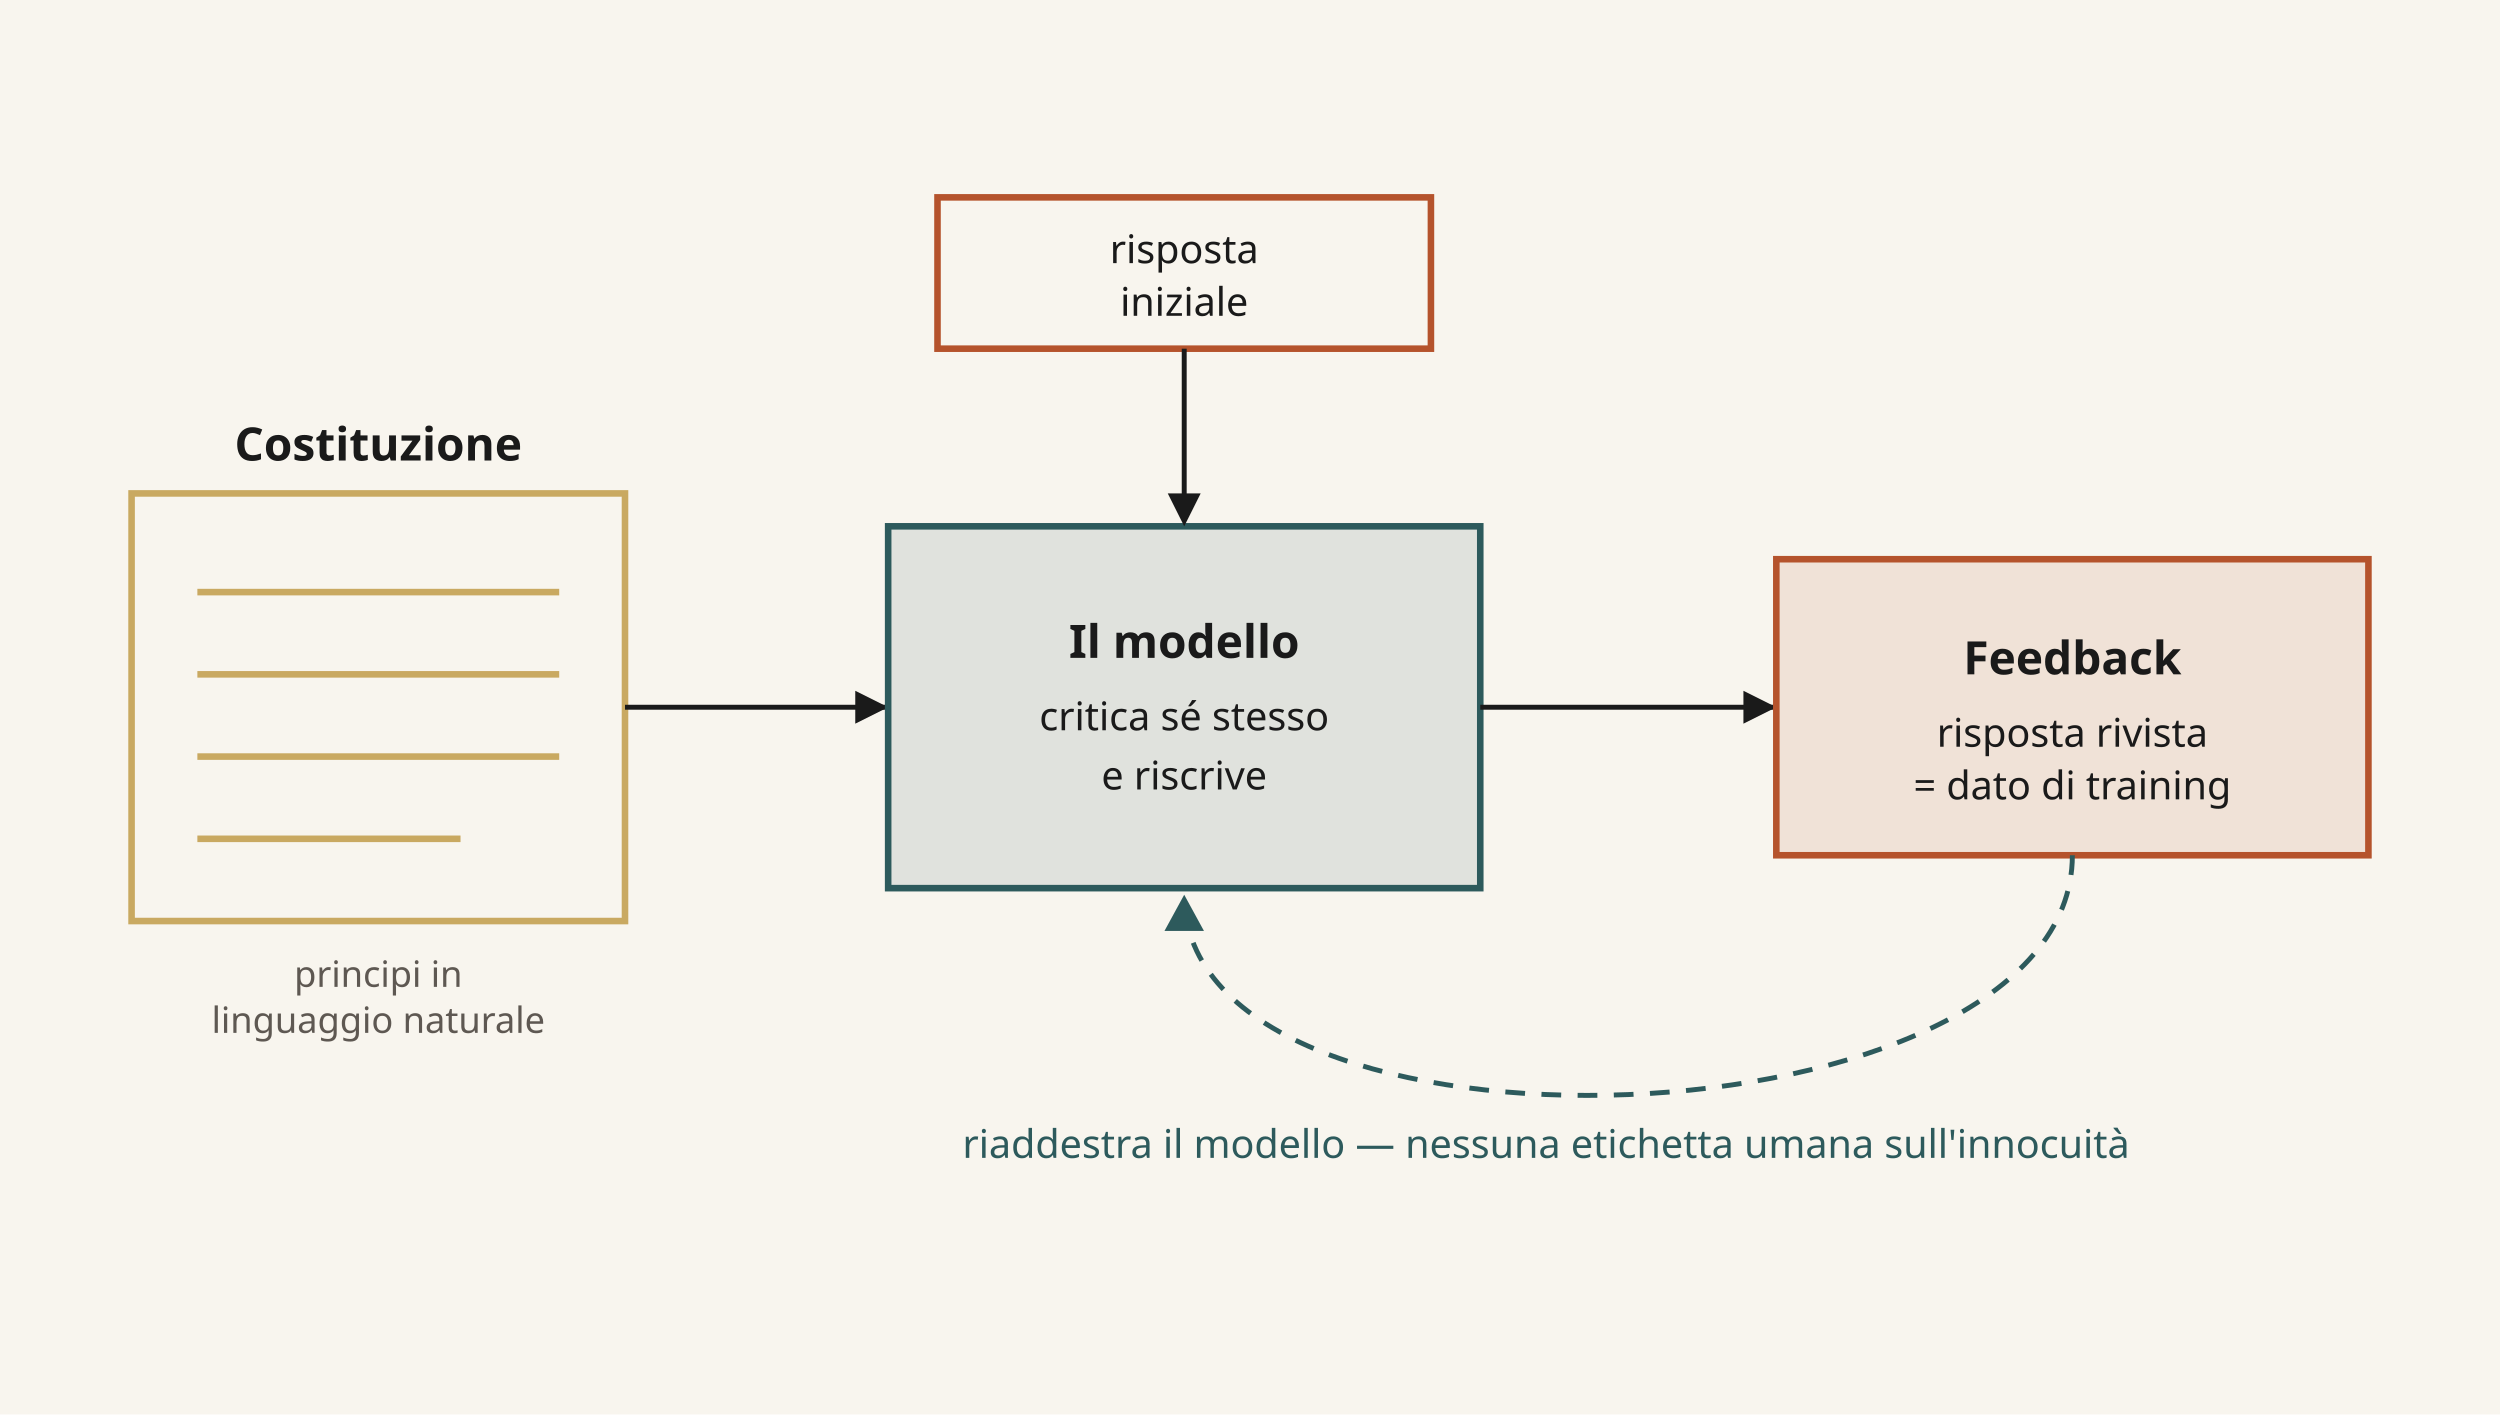
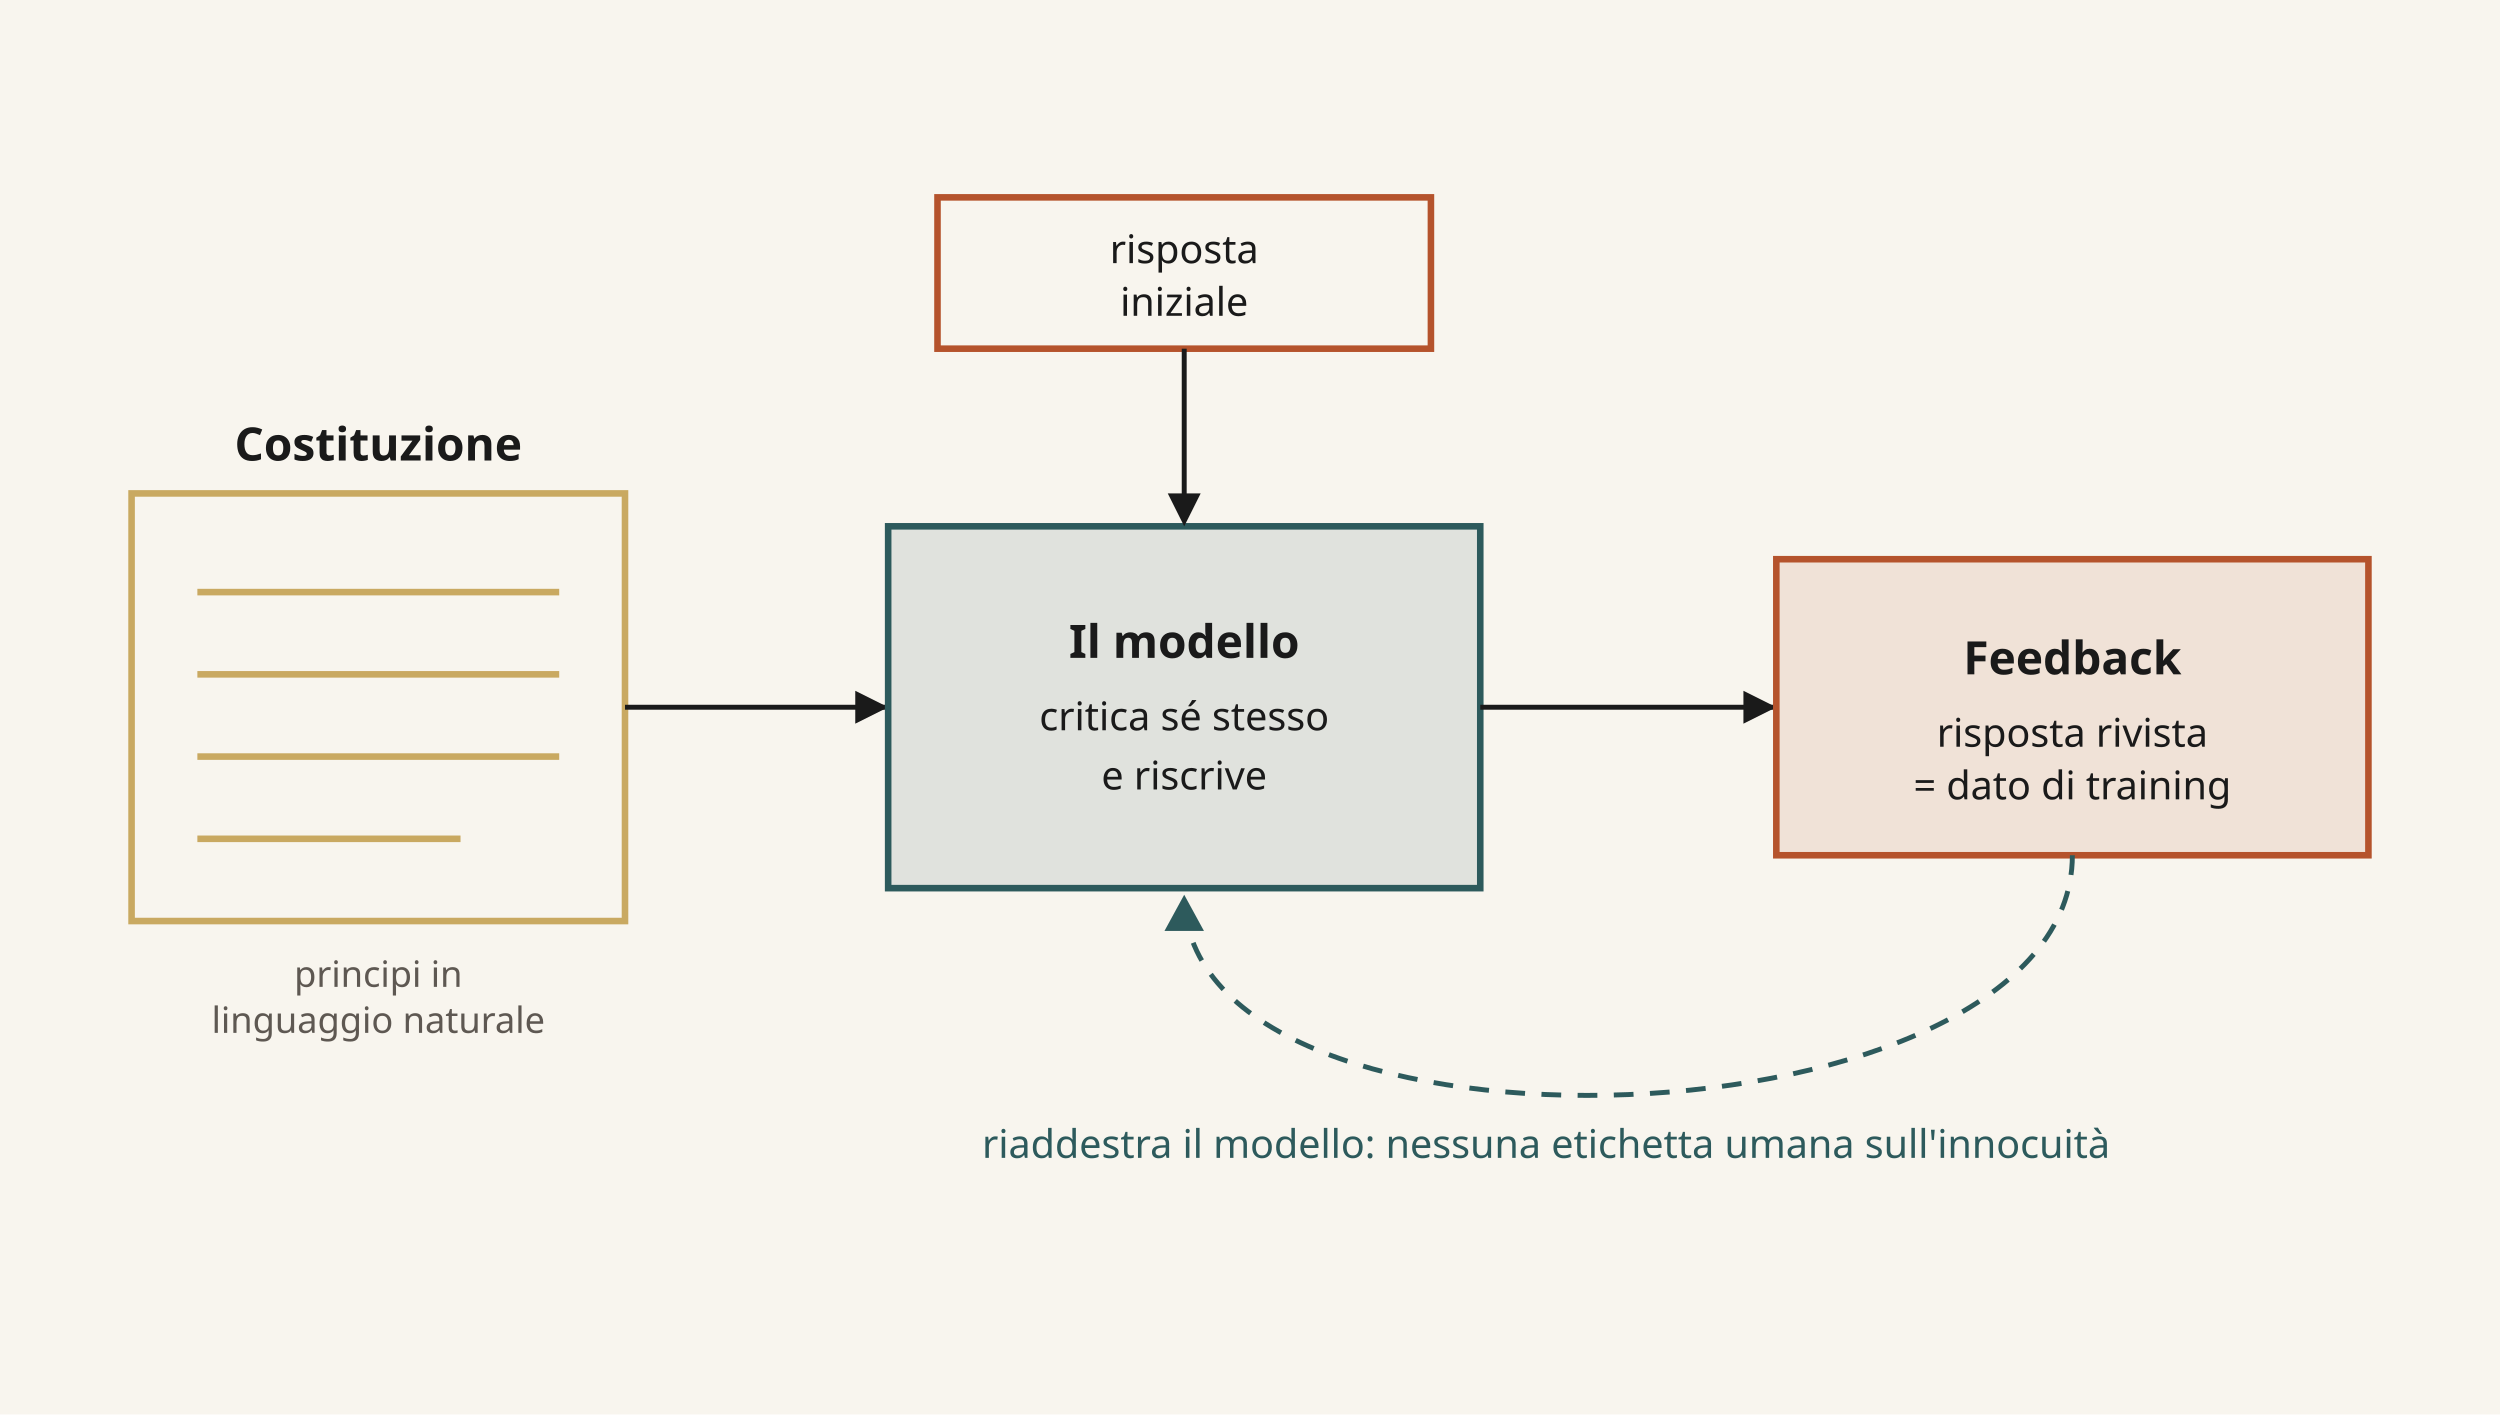
<svg xmlns="http://www.w3.org/2000/svg" viewBox="0 0 760 430" width="100%" role="img" aria-label="Schema del ciclo di Constitutional AI: una lista di principi alimenta un modello che critica una risposta iniziale e la riscrive, generando il feedback che riaddestra il modello">
  <rect x="0" y="0" width="760" height="430" fill="#F8F5EE" />
  <rect x="40" y="150" width="150" height="130" fill="none" stroke="#C9A961" stroke-width="2" />
  <text x="115" y="140" font-family="sans-serif" font-size="14" fill="#1A1A1A" text-anchor="middle" font-weight="bold">Costituzione</text>
  <line x1="60" y1="180" x2="170" y2="180" stroke="#C9A961" stroke-width="2" />
  <line x1="60" y1="205" x2="170" y2="205" stroke="#C9A961" stroke-width="2" />
  <line x1="60" y1="230" x2="170" y2="230" stroke="#C9A961" stroke-width="2" />
  <line x1="60" y1="255" x2="140" y2="255" stroke="#C9A961" stroke-width="2" />
  <text x="115" y="300" font-family="sans-serif" font-size="11" fill="#5E5852" text-anchor="middle">principi in</text>
  <text x="115" y="314" font-family="sans-serif" font-size="11" fill="#5E5852" text-anchor="middle">linguaggio naturale</text>
  <line x1="190" y1="215" x2="270" y2="215" stroke="#1A1A1A" stroke-width="1.5" />
  <polygon points="270,215 260,210 260,220" fill="#1A1A1A" />
  <rect x="270" y="160" width="180" height="110" fill="#2D5A5C" fill-opacity="0.12" stroke="#2D5A5C" stroke-width="2" />
  <text x="360" y="200" font-family="sans-serif" font-size="14" fill="#1A1A1A" text-anchor="middle" font-weight="bold">Il modello</text>
  <text x="360" y="222" font-family="sans-serif" font-size="12" fill="#1A1A1A" text-anchor="middle">critica sé stesso</text>
  <text x="360" y="240" font-family="sans-serif" font-size="12" fill="#1A1A1A" text-anchor="middle">e riscrive</text>
  <rect x="285" y="60" width="150" height="46" fill="none" stroke="#B5532C" stroke-width="2" />
  <text x="360" y="80" font-family="sans-serif" font-size="12" fill="#1A1A1A" text-anchor="middle">risposta</text>
  <text x="360" y="96" font-family="sans-serif" font-size="12" fill="#1A1A1A" text-anchor="middle">iniziale</text>
  <line x1="360" y1="106" x2="360" y2="158" stroke="#1A1A1A" stroke-width="1.5" />
  <polygon points="360,160 355,150 365,150" fill="#1A1A1A" />
  <line x1="450" y1="215" x2="540" y2="215" stroke="#1A1A1A" stroke-width="1.5" />
  <polygon points="540,215 530,210 530,220" fill="#1A1A1A" />
  <rect x="540" y="170" width="180" height="90" fill="#B5532C" fill-opacity="0.12" stroke="#B5532C" stroke-width="2" />
  <text x="630" y="205" font-family="sans-serif" font-size="14" fill="#1A1A1A" text-anchor="middle" font-weight="bold">Feedback</text>
  <text x="630" y="227" font-family="sans-serif" font-size="12" fill="#1A1A1A" text-anchor="middle">risposta rivista</text>
  <text x="630" y="243" font-family="sans-serif" font-size="12" fill="#1A1A1A" text-anchor="middle">= dato di training</text>
  <path d="M 630 260 C 630 350, 360 360, 360 272" fill="none" stroke="#2D5A5C" stroke-width="1.5" stroke-dasharray="6 5" />
  <polygon points="360,272 354,283 366,283" fill="#2D5A5C" />
-   <text x="470" y="352" font-family="sans-serif" font-size="12" fill="#2D5A5C" text-anchor="middle">riaddestra il modello — nessuna etichetta umana sull'innocuità</text>
+   <text x="470" y="352" font-family="sans-serif" font-size="12" fill="#2D5A5C" text-anchor="middle">riaddestra il modello: nessuna etichetta umana sull'innocuità</text>
</svg>
